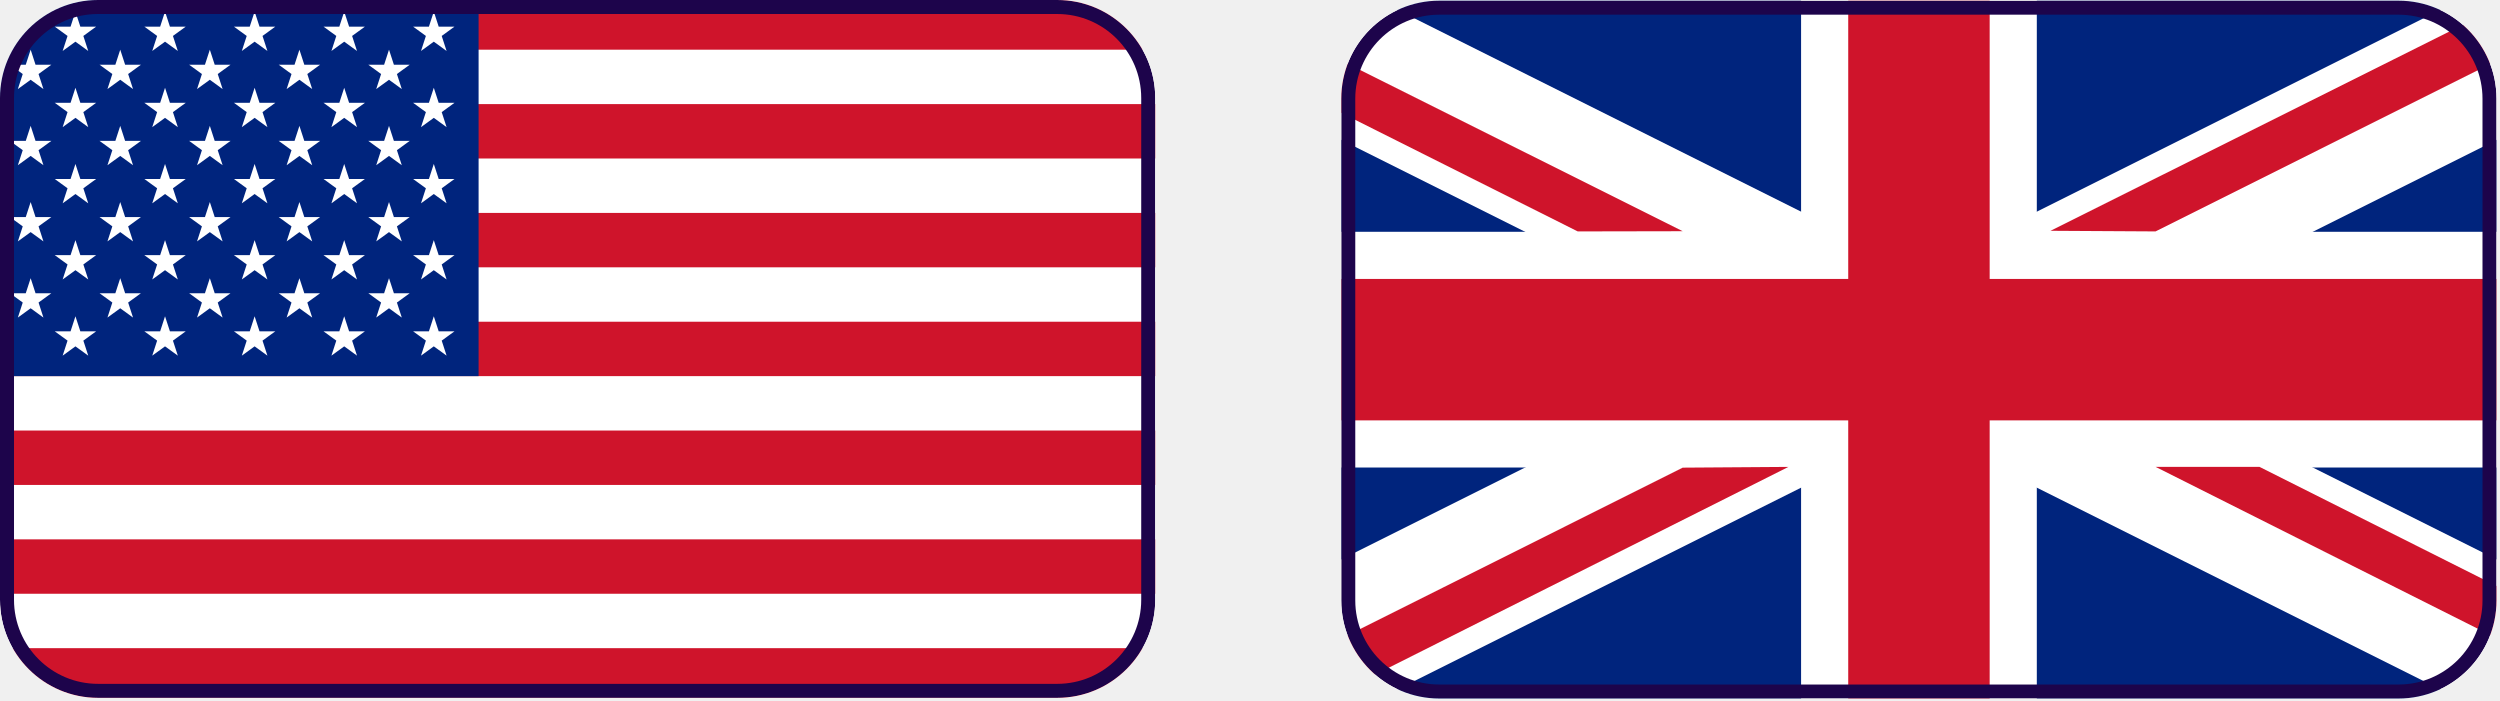
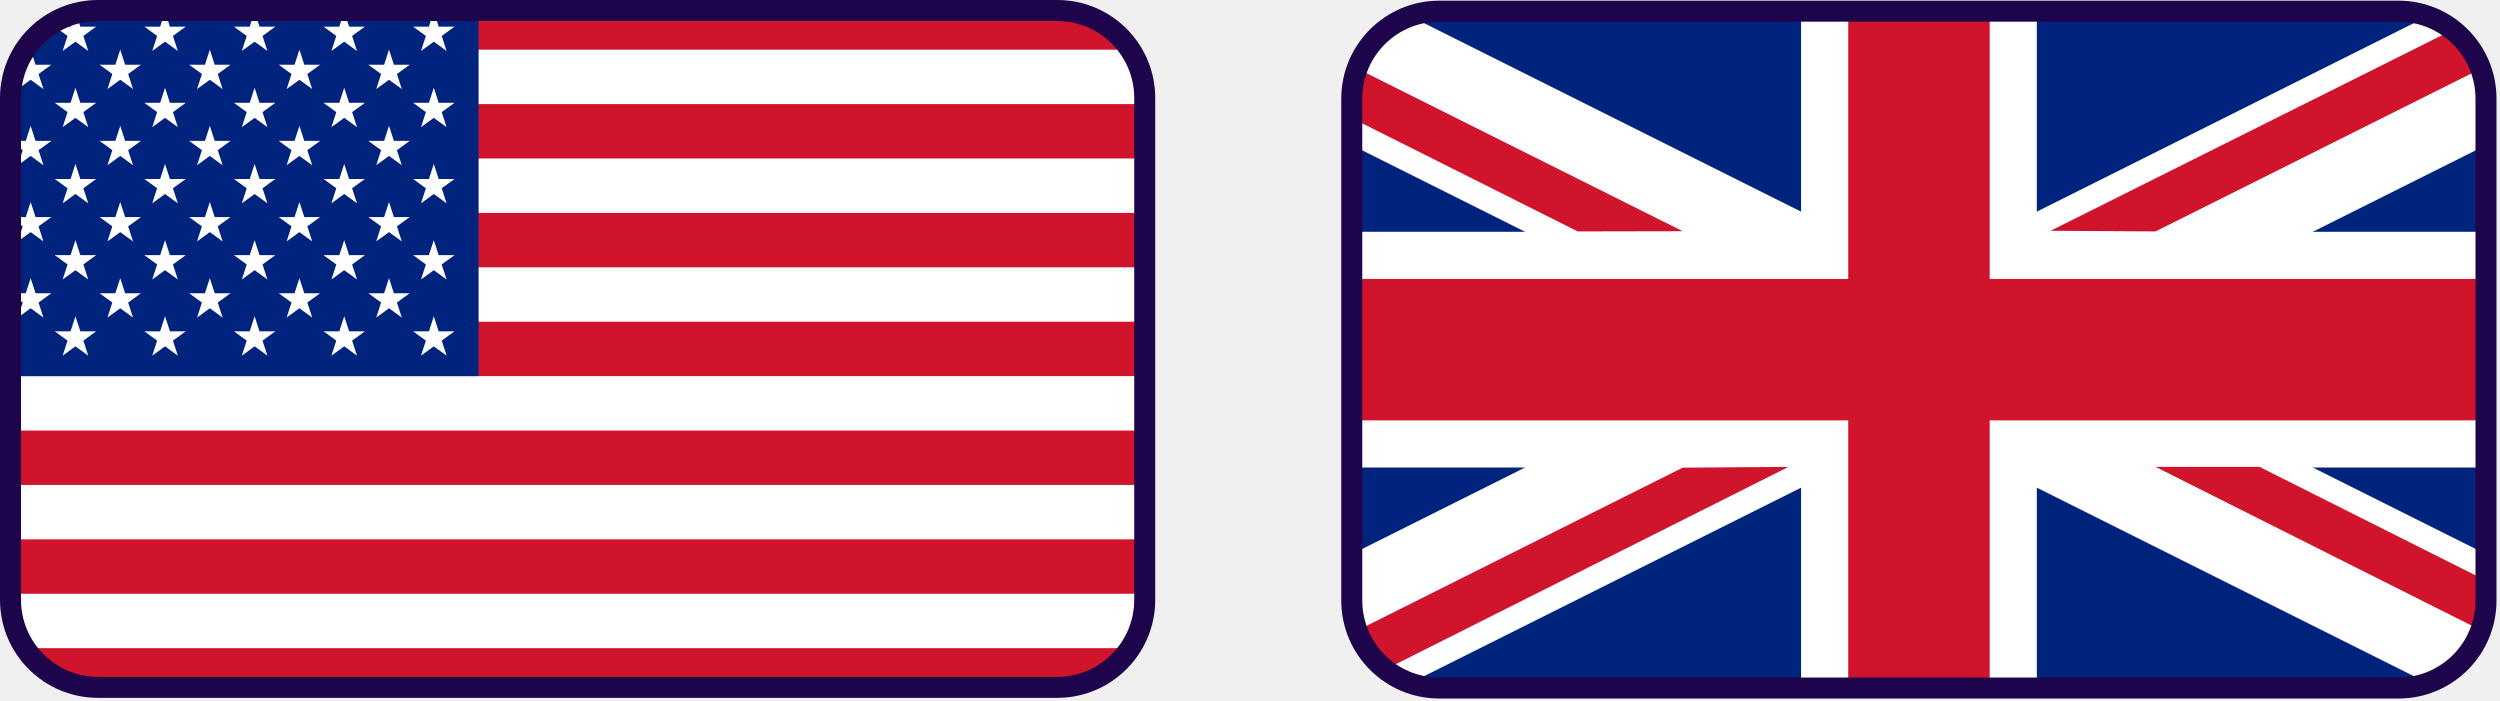
<svg xmlns="http://www.w3.org/2000/svg" width="357" height="100" viewBox="0 0 357 100" fill="none">
  <mask id="mask0_2390_2630" style="mask-type:alpha" maskUnits="userSpaceOnUse" x="0" y="0" width="165" height="100">
    <rect width="164.967" height="99.653" rx="14" fill="#D9D9D9" />
  </mask>
  <g mask="url(#mask0_2390_2630)">
    <path d="M-8.417 -0.673H183.483V100.327H-8.417" fill="#CF142B" />
    <path d="M183.483 84.788V92.557H-8.417V84.788H183.483ZM183.483 69.25V77.019H-8.417V69.25H183.483ZM183.483 53.711V61.48H-8.417V53.711H183.483ZM183.483 38.173V45.942H-8.417V38.173H183.483ZM183.483 22.634V30.404H-8.417V22.634H183.483ZM183.483 7.096V14.865H-8.417V7.096H183.483Z" fill="white" />
    <path d="M-8.417 -0.673H68.343V53.711H-8.417" fill="#00247D" />
    <path d="M-1.322 47.313H0.936L-0.892 48.639L-0.193 50.787L-2.021 49.459L-3.847 50.787L-3.149 48.64L-4.976 47.313H-2.718L-2.02 45.165L-1.322 47.313ZM11.472 47.313H13.729L11.902 48.64L12.601 50.787L10.773 49.46L8.947 50.787L9.645 48.64L7.817 47.313H10.076L10.773 45.165L11.472 47.313ZM24.265 47.313H26.523L24.695 48.64L25.394 50.787L23.566 49.459L21.74 50.787L22.438 48.639L20.611 47.313H22.869L23.566 45.165L24.265 47.313ZM37.058 47.313H39.315L37.488 48.639L38.187 50.787L36.359 49.459L34.533 50.787L35.23 48.64L33.404 47.313H35.662L36.36 45.165L37.058 47.313ZM49.852 47.313H52.109L50.282 48.64L50.98 50.787L49.153 49.459L47.327 50.787L48.024 48.639L46.198 47.313H48.456L49.153 45.165L49.852 47.313ZM62.645 47.313H64.902L63.075 48.64L63.773 50.787L61.946 49.459L60.12 50.787L60.817 48.639L58.991 47.313H61.249L61.946 45.165L62.645 47.313ZM5.074 41.874H7.332L5.505 43.2L6.203 45.349L4.376 44.021L2.55 45.349L3.247 43.201L1.421 41.874H3.679L4.377 39.727L5.074 41.874ZM17.868 41.874H20.126L18.299 43.201L18.997 45.349L17.17 44.021L15.344 45.349L16.041 43.2L14.215 41.874H16.473L17.17 39.727L17.868 41.874ZM30.661 41.874H32.919L31.092 43.2L31.79 45.349L29.963 44.021L28.137 45.349L28.834 43.201L27.008 41.874H29.266L29.964 39.727L30.661 41.874ZM43.454 41.874H45.712L43.885 43.2L44.583 45.349L42.756 44.021L40.93 45.349L41.627 43.201L39.801 41.874H42.059L42.757 39.727L43.454 41.874ZM56.248 41.874H58.506L56.679 43.201L57.377 45.349L55.55 44.021L53.724 45.349L54.421 43.2L52.595 41.874H54.852L55.55 39.727L56.248 41.874ZM-1.322 36.436H0.936L-0.892 37.762L-0.193 39.91L-2.021 38.582L-3.847 39.91L-3.149 37.763L-4.976 36.436H-2.718L-2.02 34.288L-1.322 36.436ZM11.472 36.436H13.729L11.902 37.763L12.601 39.91L10.773 38.583L8.947 39.91L9.645 37.763L7.817 36.436H10.076L10.773 34.288L11.472 36.436ZM24.265 36.436H26.523L24.695 37.763L25.394 39.91L23.566 38.582L21.74 39.91L22.438 37.762L20.611 36.436H22.869L23.566 34.288L24.265 36.436ZM37.058 36.436H39.315L37.488 37.762L38.187 39.91L36.359 38.582L34.533 39.91L35.23 37.763L33.404 36.436H35.662L36.36 34.288L37.058 36.436ZM49.852 36.436H52.109L50.282 37.763L50.98 39.91L49.153 38.582L47.327 39.91L48.024 37.762L46.198 36.436H48.456L49.153 34.288L49.852 36.436ZM62.645 36.436H64.902L63.075 37.763L63.773 39.91L61.946 38.582L60.12 39.91L60.817 37.762L58.991 36.436H61.249L61.946 34.288L62.645 36.436ZM5.074 30.997H7.332L5.505 32.323L6.203 34.472L4.376 33.144L2.55 34.472L3.247 32.324L1.421 30.997H3.679L4.377 28.85L5.074 30.997ZM17.868 30.997H20.126L18.299 32.324L18.997 34.472L17.17 33.144L15.344 34.472L16.041 32.323L14.215 30.997H16.473L17.17 28.85L17.868 30.997ZM30.661 30.997H32.919L31.092 32.323L31.79 34.472L29.963 33.144L28.137 34.472L28.834 32.324L27.008 30.997H29.266L29.964 28.85L30.661 30.997ZM43.454 30.997H45.712L43.885 32.323L44.583 34.472L42.756 33.144L40.93 34.472L41.627 32.324L39.801 30.997H42.059L42.757 28.85L43.454 30.997ZM56.248 30.997H58.506L56.679 32.324L57.377 34.472L55.55 33.144L53.724 34.472L54.421 32.323L52.595 30.997H54.852L55.55 28.85L56.248 30.997ZM-1.322 25.559H0.936L-0.892 26.885L-0.193 29.033L-2.021 27.705L-3.847 29.033L-3.149 26.886L-4.976 25.559H-2.718L-2.02 23.411L-1.322 25.559ZM11.472 25.559H13.729L11.902 26.886L12.601 29.033L10.773 27.706L8.947 29.033L9.645 26.886L7.817 25.559H10.076L10.773 23.411L11.472 25.559ZM24.265 25.559H26.523L24.695 26.886L25.394 29.033L23.566 27.705L21.74 29.033L22.438 26.885L20.611 25.559H22.869L23.566 23.411L24.265 25.559ZM37.058 25.559H39.315L37.488 26.885L38.187 29.033L36.359 27.705L34.533 29.033L35.23 26.886L33.404 25.559H35.662L36.36 23.411L37.058 25.559ZM49.852 25.559H52.109L50.282 26.886L50.98 29.033L49.153 27.705L47.327 29.033L48.024 26.885L46.198 25.559H48.456L49.153 23.411L49.852 25.559ZM62.645 25.559H64.902L63.075 26.886L63.773 29.033L61.946 27.705L60.12 29.033L60.817 26.885L58.991 25.559H61.249L61.946 23.411L62.645 25.559ZM5.074 20.12H7.332L5.505 21.446L6.203 23.595L4.376 22.267L2.55 23.595L3.247 21.447L1.421 20.12H3.679L4.377 17.973L5.074 20.12ZM17.868 20.12H20.126L18.299 21.447L18.997 23.595L17.17 22.267L15.344 23.595L16.041 21.446L14.215 20.12H16.473L17.17 17.973L17.868 20.12ZM30.661 20.12H32.919L31.092 21.446L31.79 23.595L29.963 22.267L28.137 23.595L28.834 21.447L27.008 20.12H29.266L29.964 17.973L30.661 20.12ZM43.454 20.12H45.712L43.885 21.446L44.583 23.595L42.756 22.267L40.93 23.595L41.627 21.447L39.801 20.12H42.059L42.757 17.973L43.454 20.12ZM56.248 20.12H58.506L56.679 21.447L57.377 23.595L55.55 22.267L53.724 23.595L54.421 21.446L52.595 20.12H54.852L55.55 17.973L56.248 20.12ZM-1.322 14.682H0.936L-0.892 16.008L-0.193 18.156L-2.021 16.828L-3.847 18.156L-3.149 16.009L-4.976 14.682H-2.718L-2.02 12.534L-1.322 14.682ZM11.472 14.682H13.729L11.902 16.009L12.601 18.156L10.773 16.829L8.947 18.156L9.645 16.009L7.817 14.682H10.076L10.773 12.534L11.472 14.682ZM24.265 14.682H26.523L24.695 16.009L25.394 18.156L23.566 16.828L21.74 18.156L22.438 16.008L20.611 14.682H22.869L23.566 12.534L24.265 14.682ZM37.058 14.682H39.315L37.488 16.008L38.187 18.156L36.359 16.828L34.533 18.156L35.23 16.009L33.404 14.682H35.662L36.36 12.534L37.058 14.682ZM49.852 14.682H52.109L50.282 16.009L50.98 18.156L49.153 16.828L47.327 18.156L48.024 16.008L46.198 14.682H48.456L49.153 12.534L49.852 14.682ZM62.645 14.682H64.902L63.075 16.009L63.773 18.156L61.946 16.828L60.12 18.156L60.817 16.008L58.991 14.682H61.249L61.946 12.534L62.645 14.682ZM5.074 9.243H7.332L5.505 10.569L6.203 12.718L4.376 11.39L2.55 12.718L3.247 10.57L1.421 9.243H3.679L4.377 7.096L5.074 9.243ZM17.868 9.243H20.126L18.299 10.57L18.997 12.718L17.17 11.39L15.344 12.718L16.041 10.569L14.215 9.243H16.473L17.17 7.096L17.868 9.243ZM30.661 9.243H32.919L31.092 10.569L31.79 12.718L29.963 11.39L28.137 12.718L28.834 10.57L27.008 9.243H29.266L29.964 7.096L30.661 9.243ZM43.454 9.243H45.712L43.885 10.569L44.583 12.718L42.756 11.39L40.93 12.718L41.627 10.57L39.801 9.243H42.059L42.757 7.096L43.454 9.243ZM56.248 9.243H58.506L56.679 10.57L57.377 12.718L55.55 11.39L53.724 12.718L54.421 10.569L52.595 9.243H54.852L55.55 7.096L56.248 9.243ZM-1.322 3.805H0.936L-0.892 5.131L-0.193 7.279L-2.021 5.951L-3.847 7.279L-3.149 5.132L-4.976 3.805H-2.718L-2.02 1.657L-1.322 3.805ZM11.472 3.805H13.729L11.902 5.132L12.601 7.279L10.773 5.952L8.947 7.279L9.645 5.132L7.817 3.805H10.076L10.773 1.657L11.472 3.805ZM24.265 3.805H26.523L24.695 5.132L25.394 7.279L23.566 5.951L21.74 7.279L22.438 5.131L20.611 3.805H22.869L23.566 1.657L24.265 3.805ZM37.058 3.805H39.315L37.488 5.131L38.187 7.279L36.359 5.951L34.533 7.279L35.23 5.132L33.404 3.805H35.662L36.36 1.657L37.058 3.805ZM49.852 3.805H52.109L50.282 5.132L50.98 7.279L49.153 5.951L47.327 7.279L48.024 5.131L46.198 3.805H48.456L49.153 1.657L49.852 3.805ZM62.645 3.805H64.902L63.075 5.132L63.773 7.279L61.946 5.951L60.12 7.279L60.817 5.131L58.991 3.805H61.249L61.946 1.657L62.645 3.805Z" fill="white" />
-     <rect x="1" y="1" width="162.967" height="97.653" rx="13" stroke="#1D044B" stroke-width="2" />
+     <rect x="1" y="1" width="162.967" height="97.653" rx="13" stroke="#1D044B" stroke-width="4" />
  </g>
  <mask id="mask1_2390_2630" style="mask-type:alpha" maskUnits="userSpaceOnUse" x="191" y="0" width="166" height="100">
    <rect x="191.533" y="0.097" width="164.967" height="99.653" rx="14" fill="#D9D9D9" />
  </mask>
  <g mask="url(#mask1_2390_2630)">
    <path d="M375.011 -0.562H173.04V100.424H375.011V-0.562Z" fill="#00247D" />
    <path fill-rule="evenodd" clip-rule="evenodd" d="M173.04 10.729V-0.562H195.621L274.026 38.641L352.43 -0.562H375.011V10.729L296.607 49.931L375.011 89.133V100.424H352.43L274.026 61.222L195.621 100.424H173.04V89.133L251.444 49.931L173.04 10.729Z" fill="white" />
    <path fill-rule="evenodd" clip-rule="evenodd" d="M257.195 33.1V-0.562H290.856V33.1H375.011V66.762H290.856V100.424H257.195V66.762H173.04V33.1H257.195H257.195Z" fill="white" />
    <path fill-rule="evenodd" clip-rule="evenodd" d="M263.927 39.833V-0.562H284.124V39.833H375.011V60.03H284.124V100.424H263.927V60.03H173.04V39.833H263.927Z" fill="#CF142B" />
    <path fill-rule="evenodd" clip-rule="evenodd" d="M173.04 100.424L240.289 66.781L255.388 66.673L188.212 100.424H173.04V100.424H173.04ZM173.071 -0.576L240.289 33.017L225.298 33.046L173.021 6.834L173.071 -0.576H173.071V-0.576ZM292.813 32.957L359.913 -0.562H375.011L307.812 33.046L292.813 32.957ZM322.664 66.673L375.011 92.963V100.424L307.828 66.673L322.664 66.673Z" fill="#CF142B" />
-     <rect x="192.533" y="1.097" width="162.967" height="97.653" rx="13" stroke="#1D044B" stroke-width="2" />
+     <rect x="192.533" y="1.097" width="162.967" height="97.653" rx="13" stroke="#1D044B" stroke-width="4" />
  </g>
</svg>
